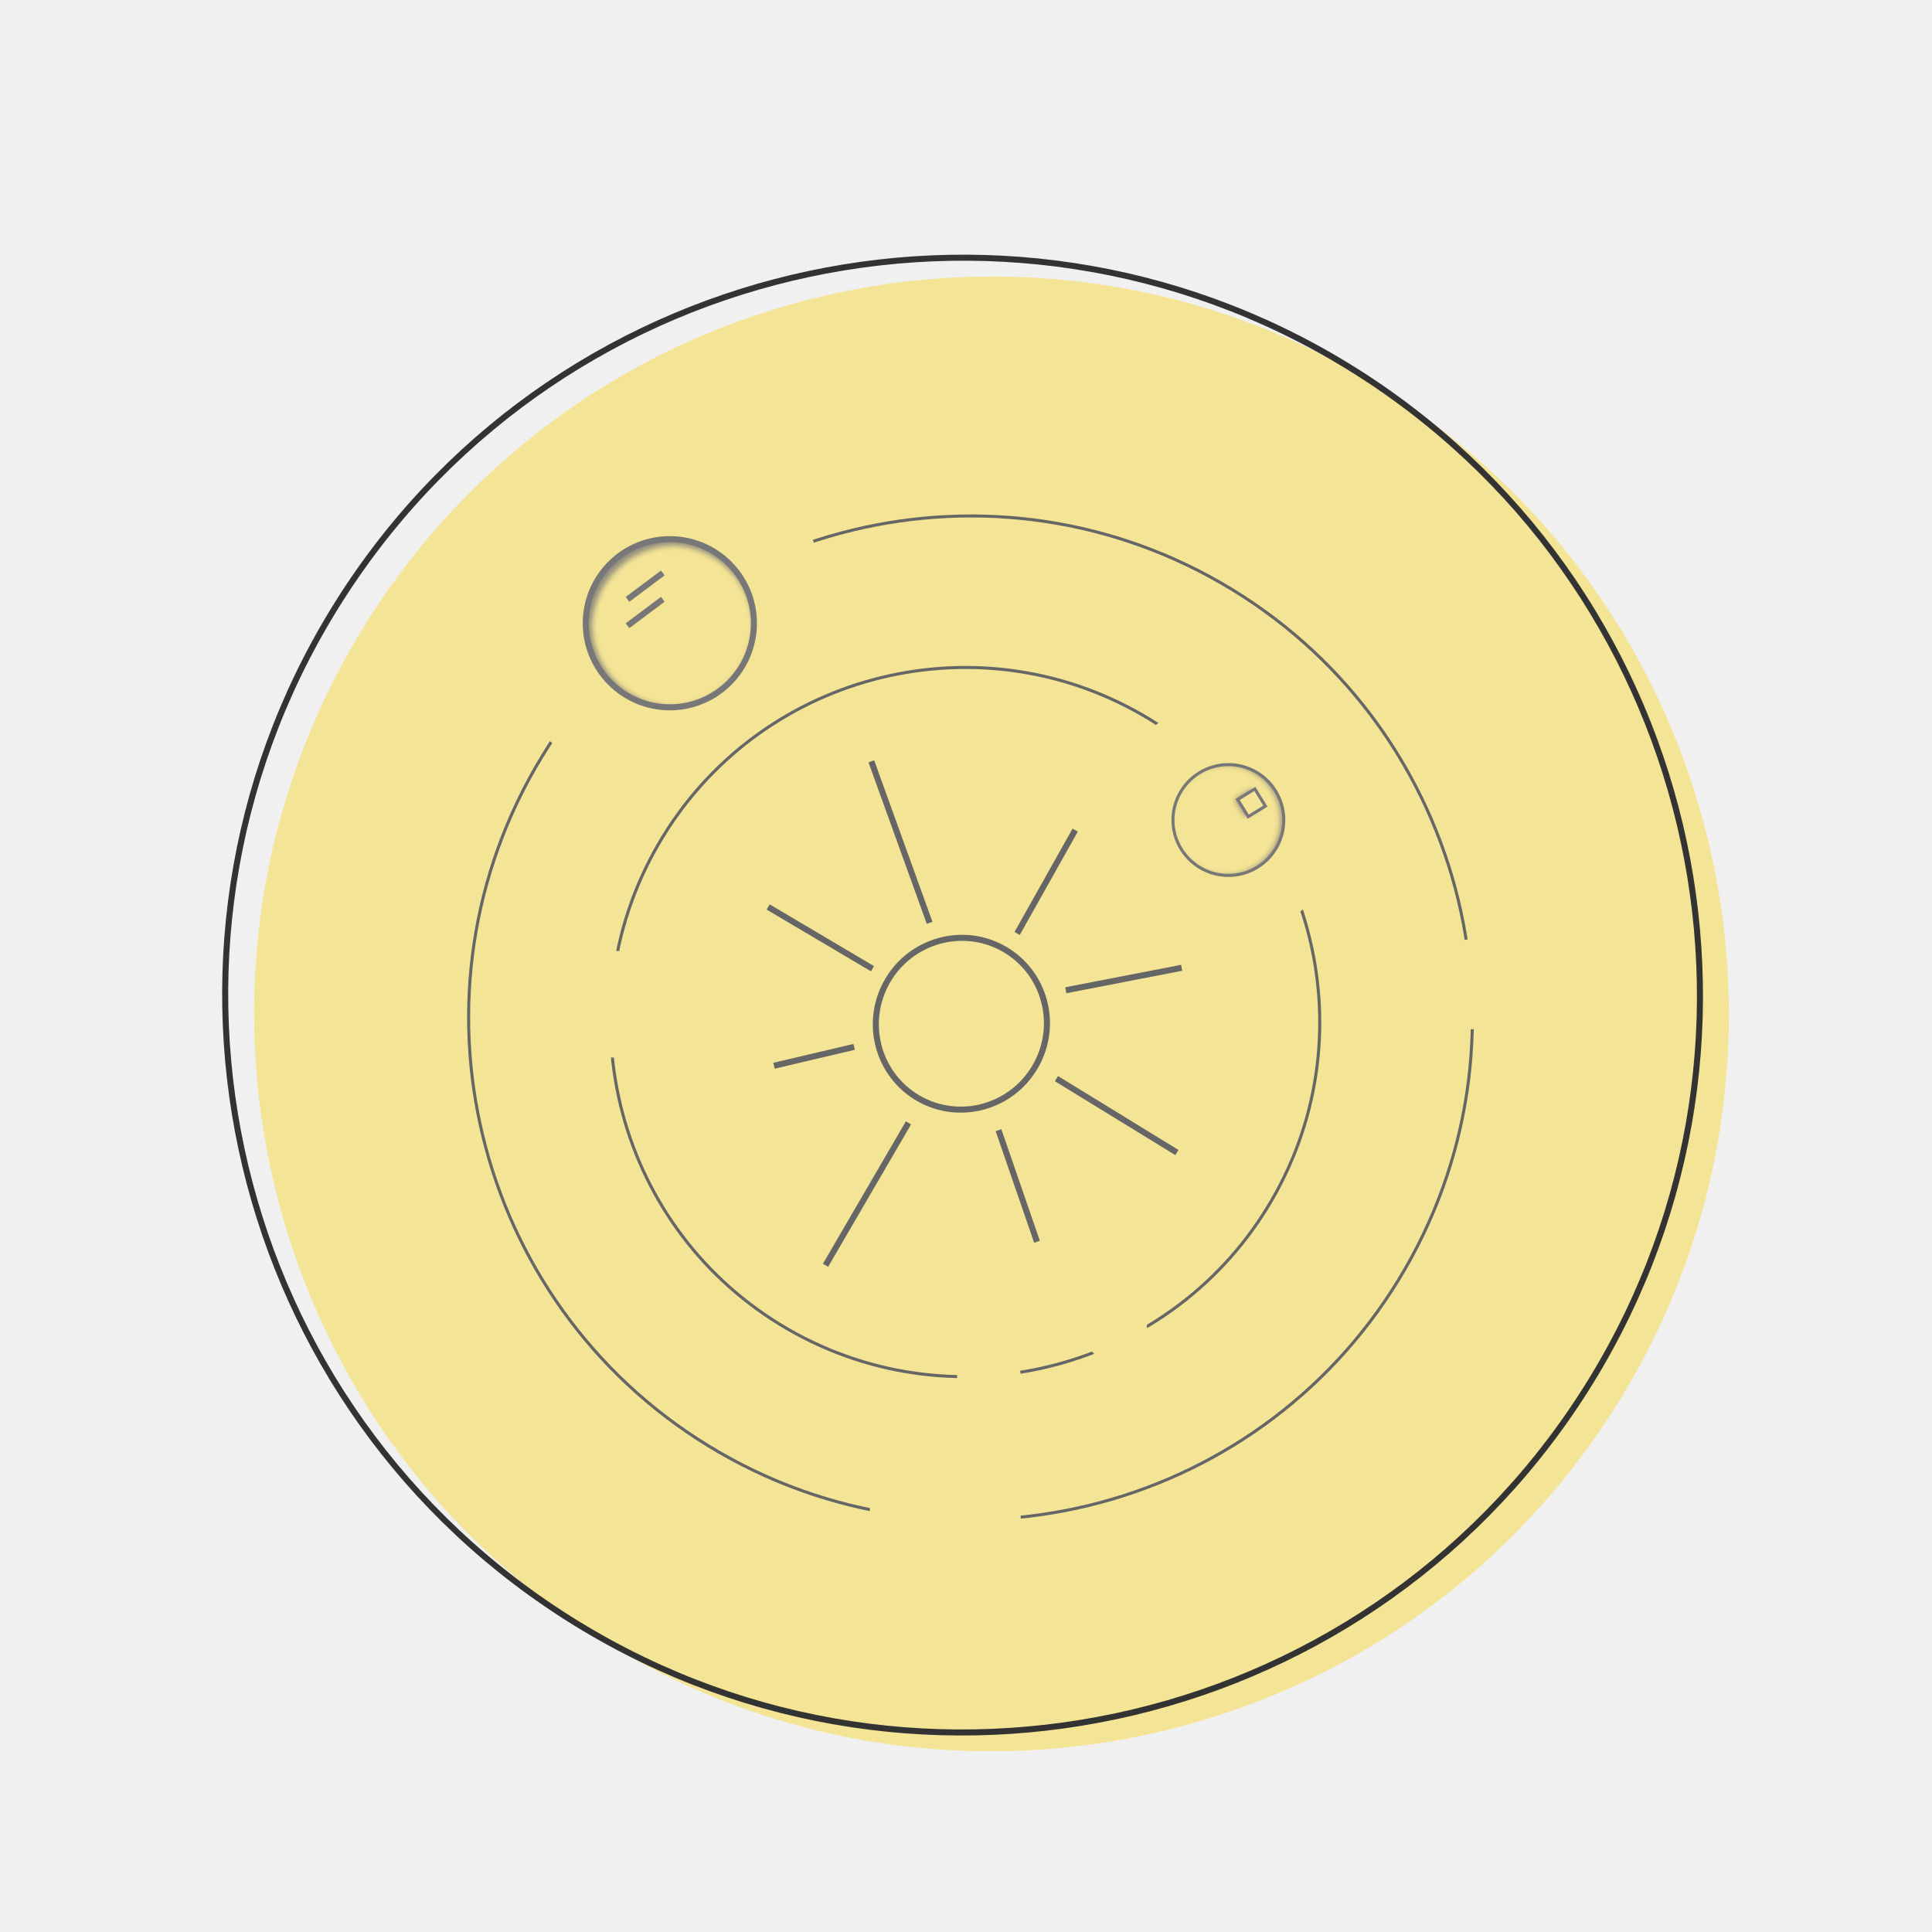
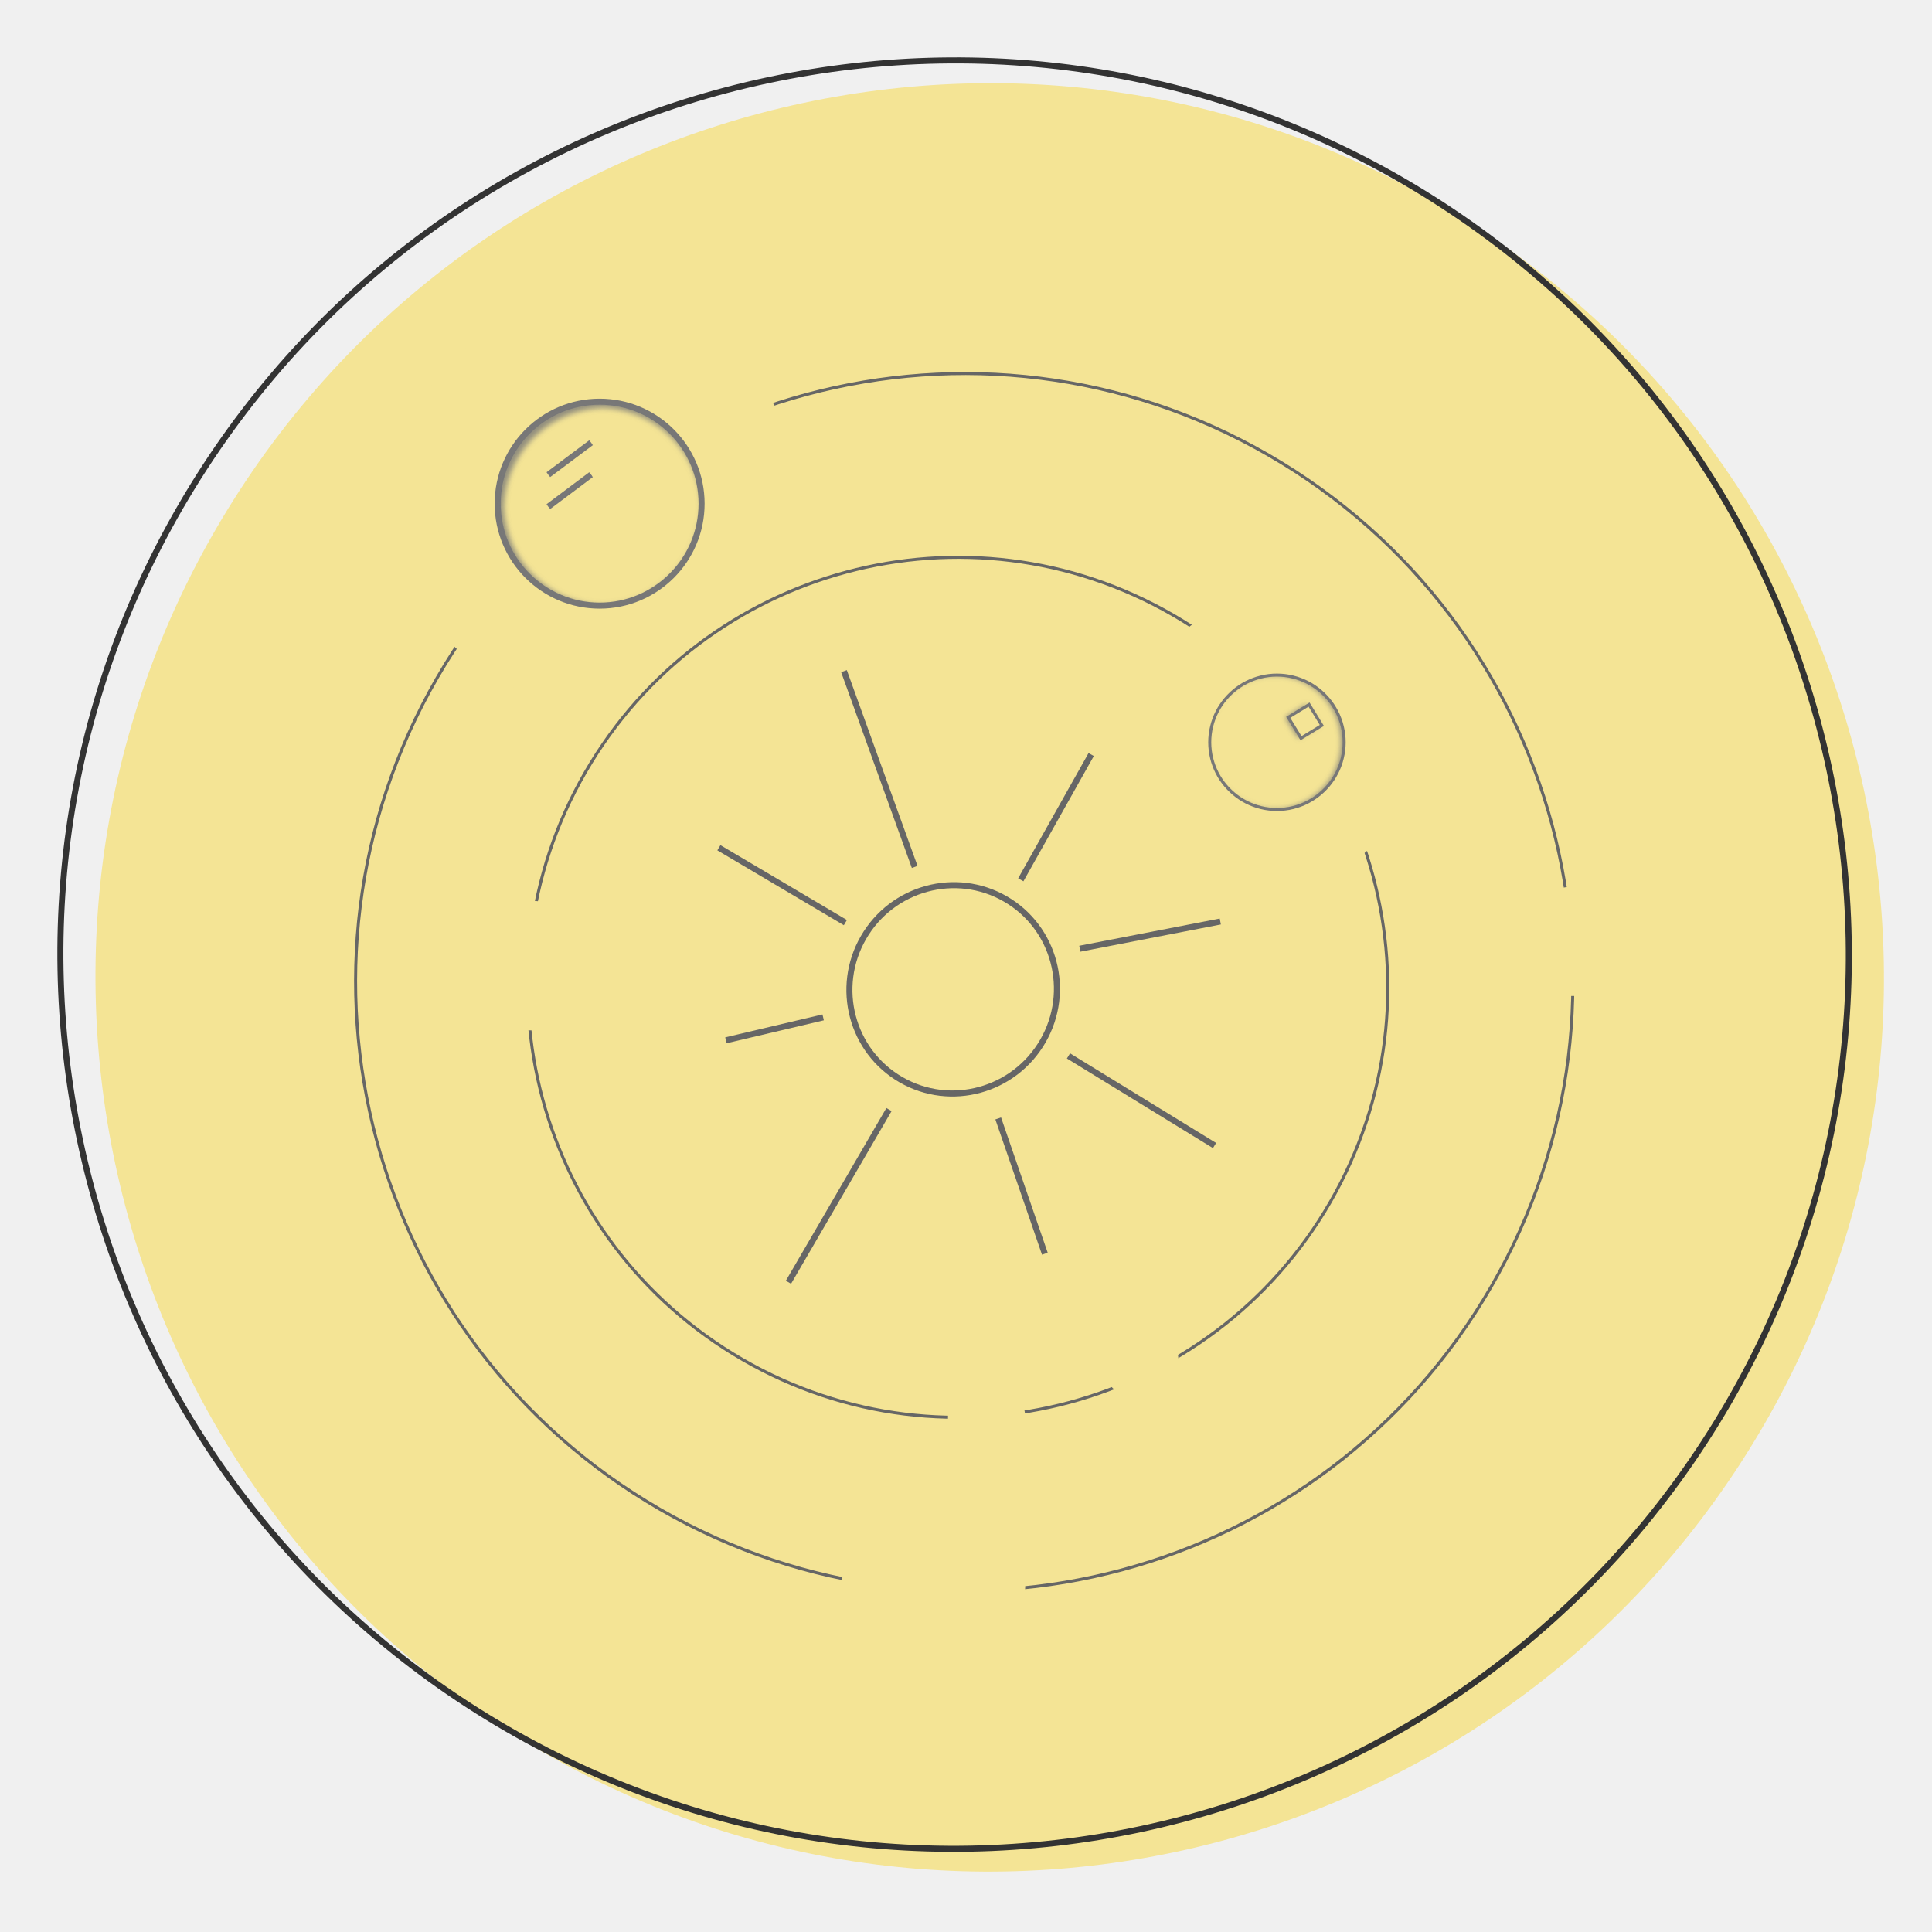
- <svg xmlns="http://www.w3.org/2000/svg" xmlns:xlink="http://www.w3.org/1999/xlink" version="1.1" preserveAspectRatio="xMidYMid meet" viewBox="0 0 640 640" width="128" height="128">
+ <svg xmlns="http://www.w3.org/2000/svg" xmlns:xlink="http://www.w3.org/1999/xlink" version="1.1" preserveAspectRatio="xMidYMid meet" viewBox="0 0 640 640" width="640" height="640">
  <defs>
-     <path d="M123.57 202.82C197 89.74 348.42 57.56 461.49 130.99C574.57 204.42 606.75 355.84 533.32 468.91C459.89 581.98 308.47 614.17 195.4 540.74C82.33 467.31 50.14 315.89 123.57 202.82Z" id="avFWYPghX" />
-     <path d="M113.99 196.59C187.42 83.52 338.83 51.33 451.91 124.76C564.98 198.2 597.17 349.61 523.74 462.69C450.3 575.76 298.89 607.94 185.81 534.51C72.74 461.08 40.56 309.67 113.99 196.59Z" id="b5WqnoHUv8" />
-     <path d="M332.73 314.43C346.25 322.24 350.84 339.64 342.97 353.27C335.1 366.9 317.74 371.62 304.22 363.82C290.69 356.01 286.1 338.61 293.97 324.98C301.84 311.35 319.2 306.63 332.73 314.43Z" id="e4pjllmvA7" />
-     <path d="M254.47 300.45L289.02 320.9" id="d4Gq1ixVtR" />
-     <path d="M288.64 252.2L307.95 305.7" id="o3DQ5VOLJN" />
-     <path d="M330.77 374.4L343.52 411.35" id="c1Eq1tNvhL" />
-     <path d="M356.17 274.99L336.94 309.21" id="b9WPjSnFh" />
-     <path d="M300.94 371.97L273.47 419.14" id="b2ZbLS0vMr" />
-     <path d="M349.96 357.31L389.86 381.79" id="afi7tqjOn" />
-     <path d="M353.07 328.03L391.44 320.59" id="etAIlmsi2" />
-     <path d="M256.39 353.04L282.95 346.79" id="aozgmz8e" />
-     <path d="M238.36 481.15C158.9 435.27 131.63 333.51 177.51 254.04C223.39 174.58 325.15 147.31 404.62 193.19C484.08 239.07 511.35 340.83 465.47 420.3C419.59 499.76 317.83 527.03 238.36 481.15Z" id="a2TkBm8DBX" />
-     <path d="M495.41 313.09C502.55 317.21 505 326.35 500.88 333.49C496.76 340.62 487.62 343.07 480.48 338.95C473.34 334.83 470.9 325.69 475.02 318.55C479.14 311.42 488.28 308.97 495.41 313.09Z" id="f2nnZGkLYG" />
-     <path d="M248.77 158.28C275.2 173.55 284.27 207.4 269.01 233.83C253.75 260.27 219.9 269.34 193.46 254.07C167.03 238.81 157.96 204.96 173.22 178.53C188.48 152.09 222.34 143.02 248.77 158.28Z" id="aoIQSTah" />
-     <path d="M325.63 480.28C337.59 487.18 341.7 502.5 334.79 514.46C327.89 526.42 312.57 530.52 300.61 523.61C288.65 516.71 284.55 501.4 291.45 489.44C298.36 477.48 313.67 473.37 325.63 480.28Z" id="e2FfFNEuGZ" />
-     <path d="M249.74 206.46C249.74 221.83 237.26 234.31 221.89 234.31C206.52 234.31 194.04 221.83 194.04 206.46C194.04 191.08 206.52 178.6 221.89 178.6C237.26 178.6 249.74 191.08 249.74 206.46Z" id="bbJBs4EYQ" />
-     <path d="M219.54 189.81L207.89 198.54" id="a11YadoSr" />
-     <path d="M219.54 198.54L207.89 207.26" id="a1AdPZwBMr" />
-     <path d="M218 279.84C250.41 223.69 322.31 204.43 378.45 236.84C434.6 269.26 453.86 341.16 421.45 397.3C389.03 453.44 317.13 472.71 260.99 440.29C204.85 407.88 185.58 335.98 218 279.84Z" id="k1lEleNqS" />
-     <path d="M336.73 461.45C333.82 466.49 327.37 468.22 322.32 465.31C317.28 462.4 315.55 455.94 318.46 450.9C321.37 445.85 327.83 444.12 332.87 447.04C337.92 449.95 339.65 456.4 336.73 461.45Z" id="f5OVRDE4O3" />
-     <path d="M218.62 341.5C213.74 349.94 202.92 352.84 194.47 347.97C186.02 343.09 183.12 332.27 188 323.82C192.88 315.37 203.7 312.47 212.14 317.35C220.59 322.23 223.49 333.05 218.62 341.5Z" id="a27HjxBOUM" />
-     <path d="M440.8 290.46C430.02 309.14 406.11 315.55 387.43 304.76C368.75 293.98 362.35 270.07 373.13 251.39C383.91 232.71 407.83 226.31 426.5 237.09C445.18 247.87 451.59 271.79 440.8 290.46Z" id="d6RSkd0wQ" />
-     <path d="M378.59 445.82C375.68 450.87 369.22 452.6 364.18 449.69C359.13 446.77 357.4 440.32 360.31 435.27C363.23 430.23 369.68 428.5 374.73 431.41C379.77 434.32 381.5 440.78 378.59 445.82Z" id="ml3hX53Fe" />
-     <path d="M409.51 253.47L410.77 253.69L411.99 254L413.19 254.39L414.34 254.85L415.46 255.39L416.53 256.01L417.55 256.69L418.53 257.43L419.45 258.24L420.32 259.11L421.12 260.03L421.87 261L422.55 262.03L423.16 263.1L423.7 264.22L424.17 265.37L424.56 266.56L424.86 267.79L425.09 269.05L425.22 270.33L425.27 271.64L425.22 272.95L425.09 274.24L424.86 275.5L424.56 276.72L424.17 277.92L423.7 279.07L423.16 280.19L422.55 281.26L421.87 282.28L421.12 283.26L420.32 284.18L419.45 285.05L418.53 285.85L417.55 286.6L416.53 287.28L415.46 287.89L414.34 288.43L413.19 288.9L411.99 289.29L410.77 289.59L409.51 289.82L408.22 289.95L406.91 290L405.6 289.95L404.32 289.82L403.06 289.59L401.83 289.29L400.64 288.9L399.49 288.43L398.37 287.89L397.3 287.28L396.27 286.6L395.3 285.85L394.38 285.05L393.51 284.18L392.7 283.26L391.96 282.28L391.28 281.26L390.66 280.19L390.12 279.07L389.66 277.92L389.27 276.72L388.96 275.5L388.74 274.24L388.6 272.95L388.56 271.64L388.6 270.33L388.74 269.05L388.96 267.79L389.27 266.56L389.66 265.37L390.12 264.22L390.66 263.1L391.28 262.03L391.96 261L392.7 260.03L393.51 259.11L394.38 258.24L395.3 257.43L396.27 256.69L397.3 256.01L398.37 255.39L399.49 254.85L400.64 254.39L401.83 254L403.06 253.69L404.32 253.47L405.6 253.33L406.91 253.29L408.22 253.33L409.51 253.47ZM413.49 270.53L419.18 267.03L415.68 261.34L409.99 264.84L413.49 270.53Z" id="e21z9wQBuM" />
+     <path d="M79.4 162.43C168.45 25.31 352.07 -13.72 489.19 75.33C626.32 164.37 665.35 348 576.3 485.12C487.25 622.24 303.63 661.27 166.51 572.22C29.38 483.17 -9.65 299.55 79.4 162.43Z" id="b2gtk9S1ah" />
+     <path d="M67.78 154.88C156.83 17.76 340.45 -21.27 477.57 67.78C614.69 156.83 653.72 340.45 564.67 477.57C475.63 614.69 292 653.72 154.88 564.67C17.76 475.63 -21.27 292 67.78 154.88Z" id="arw3eMRrH" />
+     <path d="M333.04 297.79C349.44 307.25 355 328.36 345.46 344.88C335.92 361.41 314.86 367.14 298.47 357.67C282.07 348.21 276.5 327.1 286.04 310.58C295.58 294.05 316.64 288.32 333.04 297.79Z" id="d6Pq4Nw23y" />
+     <path d="M238.14 280.83L280.04 305.63" id="bDpSm3b83" />
+     <path d="M279.58 222.32L303 287.19" id="c3j37MgVaW" />
+     <path d="M330.67 370.5L346.12 415.31" id="i18yg8iCpN" />
+     <path d="M361.47 249.95L338.15 291.45" id="a2cbwoTrlM" />
+     <path d="M294.49 367.55L261.19 424.76" id="a1MvNHOlA" />
+     <path d="M353.94 349.78L402.33 379.47" id="c3bQosb34" />
+     <path d="M357.7 314.28L404.24 305.26" id="g7u0d3tmSq" />
+     <path d="M240.47 344.61L272.68 337.02" id="a5rXuyvGIC" />
+     <path d="M218.6 499.96C122.24 444.32 89.17 320.92 144.81 224.55C200.45 128.18 323.85 95.12 420.22 150.75C516.59 206.39 549.65 329.8 494.02 426.16C438.38 522.53 314.97 555.6 218.6 499.96Z" id="a1XgWaeyAQ" />
+     <path d="M530.33 296.15C538.98 301.15 541.95 312.24 536.96 320.89C531.96 329.55 520.88 332.52 512.22 327.52C503.57 322.52 500.6 311.44 505.59 302.78C510.59 294.13 521.67 291.16 530.33 296.15Z" id="a1cnS91H8w" />
+     <path d="M231.23 108.43C263.28 126.93 274.28 167.98 255.77 200.04C237.27 232.1 196.22 243.1 164.16 224.59C132.1 206.08 121.1 165.03 139.61 132.97C158.12 100.92 199.17 89.92 231.23 108.43Z" id="e3A5Q6Hgew" />
+     <path d="M324.44 498.9C338.94 507.28 343.92 525.85 335.54 540.35C327.17 554.85 308.6 559.83 294.1 551.46C279.59 543.08 274.62 524.51 282.99 510.01C291.36 495.51 309.94 490.53 324.44 498.9Z" id="gWI2dMs3D" />
+     <path d="M232.41 166.84C232.41 185.49 217.28 200.62 198.63 200.62C179.99 200.62 164.86 185.49 164.86 166.84C164.86 148.2 179.99 133.07 198.63 133.07C217.28 133.07 232.41 148.2 232.41 166.84Z" id="aiyEOqbfp" />
+     <path d="M195.79 146.66L181.65 157.24" id="c8IWv62YAj" />
+     <path d="M195.79 157.24L181.65 167.82" id="bH7h4WqYx" />
+     <path d="M193.91 255.83C233.22 187.75 320.41 164.39 388.49 203.69C456.57 243 479.94 330.19 440.63 398.27C401.32 466.36 314.13 489.72 246.05 450.41C177.97 411.1 154.6 323.92 193.91 255.83Z" id="ap0z1cgqo" />
+     <path d="M337.9 476.07C334.37 482.18 326.54 484.28 320.43 480.75C314.31 477.22 312.21 469.39 315.74 463.27C319.27 457.16 327.1 455.06 333.22 458.59C339.33 462.12 341.43 469.95 337.9 476.07Z" id="bbdvt9YCEG" />
+     <path d="M194.66 330.6C188.74 340.85 175.62 344.37 165.38 338.45C155.13 332.53 151.61 319.41 157.53 309.17C163.45 298.92 176.57 295.4 186.81 301.32C197.06 307.24 200.58 320.36 194.66 330.6Z" id="a4bDWAg8CC" />
+     <path d="M464.11 268.72C451.03 291.36 422.03 299.14 399.38 286.06C376.73 272.98 368.96 243.98 382.04 221.33C395.11 198.69 424.11 190.92 446.76 203.99C469.41 217.07 477.18 246.07 464.11 268.72Z" id="c1Xj7pQEj" />
+     <path d="M388.65 457.12C385.12 463.24 377.29 465.33 371.18 461.8C365.06 458.27 362.97 450.44 366.5 444.33C370.03 438.21 377.86 436.12 383.97 439.65C390.09 443.18 392.18 451.01 388.65 457.12Z" id="cBn6Vjwhu" />
+     <path d="M425.69 223.79L427 223.99L428.29 224.27L429.54 224.61L430.77 225.03L431.96 225.51L433.12 226.06L434.24 226.67L435.32 227.35L436.35 228.08L437.34 228.87L438.29 229.72L439.18 230.61L440.03 231.56L440.82 232.55L441.55 233.58L442.22 234.66L442.84 235.78L443.39 236.94L443.87 238.13L444.29 239.36L444.63 240.61L444.91 241.9L445.1 243.21L445.23 244.54L445.27 245.89L445.23 247.25L445.1 248.58L444.91 249.89L444.63 251.18L444.29 252.43L443.87 253.66L443.39 254.85L442.84 256.01L442.22 257.13L441.55 258.21L440.82 259.24L440.03 260.23L439.18 261.18L438.29 262.07L437.34 262.92L436.35 263.71L435.32 264.44L434.24 265.11L433.12 265.73L431.96 266.28L430.77 266.76L429.54 267.18L428.29 267.52L427 267.8L425.69 267.99L424.36 268.12L423 268.16L421.65 268.12L420.32 267.99L419.01 267.8L417.72 267.52L416.47 267.18L415.24 266.76L414.05 266.28L412.89 265.73L411.77 265.11L410.69 264.44L409.66 263.71L408.67 262.92L407.72 262.07L406.83 261.18L405.98 260.23L405.19 259.24L404.46 258.21L403.78 257.13L403.17 256.01L402.62 254.85L402.14 253.66L401.72 252.43L401.38 251.18L401.1 249.89L400.9 248.58L400.78 247.25L400.74 245.89L400.78 244.54L400.9 243.21L401.1 241.9L401.38 240.61L401.72 239.36L402.14 238.13L402.62 236.94L403.17 235.78L403.78 234.66L404.46 233.58L405.19 232.55L405.98 231.56L406.83 230.61L407.72 229.72L408.67 228.87L409.66 228.08L410.69 227.35L411.77 226.67L412.89 226.06L414.05 225.51L415.24 225.03L416.47 224.61L417.72 224.27L419.01 223.99L420.32 223.79L421.65 223.67L423 223.63L424.36 223.67L425.69 223.79ZM430.98 244.54L437.88 240.31L433.64 233.4L426.74 237.64L430.98 244.54Z" id="a8FfjX9q2V" />
  </defs>
  <g>
    <g>
      <g>
-         <use xlink:href="#avFWYPghX" opacity="1" fill="#f4e495" fill-opacity="1" />
+         <use xlink:href="#b2gtk9S1ah" opacity="1" fill="#f4e495" fill-opacity="1" />
      </g>
      <g>
        <g>
-           <use xlink:href="#b5WqnoHUv8" opacity="1" fill-opacity="0" stroke="#333333" stroke-width="2" stroke-opacity="1" />
+           <use xlink:href="#arw3eMRrH" opacity="1" fill-opacity="0" stroke="#333333" stroke-width="2" stroke-opacity="1" />
        </g>
      </g>
    </g>
    <g>
      <g>
        <g>
-           <use xlink:href="#e4pjllmvA7" opacity="1" fill-opacity="0" stroke="#666666" stroke-width="2" stroke-opacity="1" />
+           <use xlink:href="#d6Pq4Nw23y" opacity="1" fill-opacity="0" stroke="#666666" stroke-width="2" stroke-opacity="1" />
        </g>
      </g>
      <g>
        <g>
-           <use xlink:href="#d4Gq1ixVtR" opacity="1" fill-opacity="0" stroke="#666666" stroke-width="2" stroke-opacity="1" />
+           <use xlink:href="#bDpSm3b83" opacity="1" fill-opacity="0" stroke="#666666" stroke-width="2" stroke-opacity="1" />
        </g>
      </g>
      <g>
        <g>
-           <use xlink:href="#o3DQ5VOLJN" opacity="1" fill-opacity="0" stroke="#666666" stroke-width="2" stroke-opacity="1" />
+           <use xlink:href="#c3j37MgVaW" opacity="1" fill-opacity="0" stroke="#666666" stroke-width="2" stroke-opacity="1" />
        </g>
      </g>
      <g>
        <g>
-           <use xlink:href="#c1Eq1tNvhL" opacity="1" fill-opacity="0" stroke="#666666" stroke-width="2" stroke-opacity="1" />
+           <use xlink:href="#i18yg8iCpN" opacity="1" fill-opacity="0" stroke="#666666" stroke-width="2" stroke-opacity="1" />
        </g>
      </g>
      <g>
        <g>
-           <use xlink:href="#b9WPjSnFh" opacity="1" fill-opacity="0" stroke="#666666" stroke-width="2" stroke-opacity="1" />
+           <use xlink:href="#a2cbwoTrlM" opacity="1" fill-opacity="0" stroke="#666666" stroke-width="2" stroke-opacity="1" />
        </g>
      </g>
      <g>
        <g>
-           <use xlink:href="#b2ZbLS0vMr" opacity="1" fill-opacity="0" stroke="#666666" stroke-width="2" stroke-opacity="1" />
+           <use xlink:href="#a1MvNHOlA" opacity="1" fill-opacity="0" stroke="#666666" stroke-width="2" stroke-opacity="1" />
        </g>
      </g>
      <g>
        <g>
-           <use xlink:href="#afi7tqjOn" opacity="1" fill-opacity="0" stroke="#666666" stroke-width="2" stroke-opacity="1" />
+           <use xlink:href="#c3bQosb34" opacity="1" fill-opacity="0" stroke="#666666" stroke-width="2" stroke-opacity="1" />
        </g>
      </g>
      <g>
        <g>
-           <use xlink:href="#etAIlmsi2" opacity="1" fill-opacity="0" stroke="#666666" stroke-width="2" stroke-opacity="1" />
+           <use xlink:href="#g7u0d3tmSq" opacity="1" fill-opacity="0" stroke="#666666" stroke-width="2" stroke-opacity="1" />
        </g>
      </g>
      <g>
        <g>
-           <use xlink:href="#aozgmz8e" opacity="1" fill-opacity="0" stroke="#666666" stroke-width="2" stroke-opacity="1" />
+           <use xlink:href="#a5rXuyvGIC" opacity="1" fill-opacity="0" stroke="#666666" stroke-width="2" stroke-opacity="1" />
        </g>
      </g>
    </g>
    <g>
      <g>
        <g>
-           <use xlink:href="#a2TkBm8DBX" opacity="1" fill-opacity="0" stroke="#666666" stroke-width="1" stroke-opacity="1" />
+           <use xlink:href="#a1XgWaeyAQ" opacity="1" fill-opacity="0" stroke="#666666" stroke-width="1" stroke-opacity="1" />
        </g>
      </g>
      <g>
-         <use xlink:href="#f2nnZGkLYG" opacity="1" fill="#f4e495" fill-opacity="1" />
+         <use xlink:href="#a1cnS91H8w" opacity="1" fill="#f4e495" fill-opacity="1" />
      </g>
      <g>
-         <use xlink:href="#aoIQSTah" opacity="1" fill="#f4e495" fill-opacity="1" />
+         <use xlink:href="#e3A5Q6Hgew" opacity="1" fill="#f4e495" fill-opacity="1" />
      </g>
      <g>
-         <use xlink:href="#e2FfFNEuGZ" opacity="1" fill="#f4e495" fill-opacity="1" />
+         <use xlink:href="#gWI2dMs3D" opacity="1" fill="#f4e495" fill-opacity="1" />
      </g>
    </g>
    <g>
      <g>
        <g>
-           <use xlink:href="#bbJBs4EYQ" opacity="1" fill-opacity="0" stroke="#777777" stroke-width="2" stroke-opacity="1" />
+           <use xlink:href="#aiyEOqbfp" opacity="1" fill-opacity="0" stroke="#777777" stroke-width="2" stroke-opacity="1" />
        </g>
        <g>
-           <filter id="shadow15726469" x="185.04" y="169.6" width="74.7" height="74.7" filterUnits="userSpaceOnUse" primitiveUnits="userSpaceOnUse">
+           <filter id="shadow9863994" x="155.86" y="124.07" width="86.55" height="86.55" filterUnits="userSpaceOnUse" primitiveUnits="userSpaceOnUse">
            <feFlood />
            <feComposite in2="SourceAlpha" operator="out" />
            <feGaussianBlur stdDeviation="1" />
            <feOffset dx="1" dy="1" result="afterOffset" />
            <feFlood flood-color="#777777" flood-opacity="0.8" />
            <feComposite in2="afterOffset" operator="in" />
            <feMorphology operator="dilate" radius="1" />
            <feComposite in2="SourceAlpha" operator="in" />
          </filter>
-           <path d="M249.74 206.46C249.74 221.83 237.26 234.31 221.89 234.31C206.52 234.31 194.04 221.83 194.04 206.46C194.04 191.08 206.52 178.6 221.89 178.6C237.26 178.6 249.74 191.08 249.74 206.46Z" id="dbvHpvsXL" fill="white" fill-opacity="1" filter="url(#shadow15726469)" />
+           <path d="M232.41 166.84C232.41 185.49 217.28 200.62 198.63 200.62C179.99 200.62 164.86 185.49 164.86 166.84C164.86 148.2 179.99 133.07 198.63 133.07C217.28 133.07 232.41 148.2 232.41 166.84Z" id="bgHLR1dXf" fill="white" fill-opacity="1" filter="url(#shadow9863994)" />
        </g>
      </g>
      <g>
        <g>
-           <use xlink:href="#a11YadoSr" opacity="1" fill-opacity="0" stroke="#777777" stroke-width="2" stroke-opacity="1" />
+           <use xlink:href="#c8IWv62YAj" opacity="1" fill-opacity="0" stroke="#777777" stroke-width="2" stroke-opacity="1" />
        </g>
        <g>
-           <filter id="shadow14495496" x="198.89" y="180.81" width="30.65" height="27.72" filterUnits="userSpaceOnUse" primitiveUnits="userSpaceOnUse">
+           <filter id="shadow11118556" x="172.65" y="137.66" width="33.13" height="29.58" filterUnits="userSpaceOnUse" primitiveUnits="userSpaceOnUse">
            <feFlood />
            <feComposite in2="SourceAlpha" operator="out" />
            <feGaussianBlur stdDeviation="1" />
            <feOffset dx="1" dy="1" result="afterOffset" />
            <feFlood flood-color="#777777" flood-opacity="0.8" />
            <feComposite in2="afterOffset" operator="in" />
            <feMorphology operator="dilate" radius="1" />
            <feComposite in2="SourceAlpha" operator="in" />
          </filter>
-           <path d="M219.54 189.81L207.89 198.54" id="e2ww8aM0iw" fill="none" stroke="white" filter="url(#shadow14495496)" />
+           <path d="M195.79 146.66L181.65 157.24" id="b2OlQKQ4oU" fill="none" stroke="white" filter="url(#shadow11118556)" />
        </g>
      </g>
      <g>
        <g>
-           <use xlink:href="#a1AdPZwBMr" opacity="1" fill-opacity="0" stroke="#777777" stroke-width="2" stroke-opacity="1" />
+           <use xlink:href="#bH7h4WqYx" opacity="1" fill-opacity="0" stroke="#777777" stroke-width="2" stroke-opacity="1" />
        </g>
        <g>
-           <filter id="shadow15262486" x="198.89" y="189.54" width="30.65" height="27.72" filterUnits="userSpaceOnUse" primitiveUnits="userSpaceOnUse">
+           <filter id="shadow13010766" x="172.65" y="148.24" width="33.13" height="29.58" filterUnits="userSpaceOnUse" primitiveUnits="userSpaceOnUse">
            <feFlood />
            <feComposite in2="SourceAlpha" operator="out" />
            <feGaussianBlur stdDeviation="1" />
            <feOffset dx="1" dy="1" result="afterOffset" />
            <feFlood flood-color="#777777" flood-opacity="0.8" />
            <feComposite in2="afterOffset" operator="in" />
            <feMorphology operator="dilate" radius="1" />
            <feComposite in2="SourceAlpha" operator="in" />
          </filter>
-           <path d="M219.54 198.54L207.89 207.26" id="b7FmycLG9D" fill="none" stroke="white" filter="url(#shadow15262486)" />
+           <path d="M195.79 157.24L181.65 167.82" id="g1fStRhyMZ" fill="none" stroke="white" filter="url(#shadow13010766)" />
        </g>
      </g>
    </g>
    <g>
      <g>
        <g>
-           <use xlink:href="#k1lEleNqS" opacity="1" fill-opacity="0" stroke="#666666" stroke-width="1" stroke-opacity="1" />
+           <use xlink:href="#ap0z1cgqo" opacity="1" fill-opacity="0" stroke="#666666" stroke-width="1" stroke-opacity="1" />
        </g>
      </g>
      <g>
-         <use xlink:href="#f5OVRDE4O3" opacity="1" fill="#f4e495" fill-opacity="1" />
+         <use xlink:href="#bbdvt9YCEG" opacity="1" fill="#f4e495" fill-opacity="1" />
      </g>
      <g>
-         <use xlink:href="#a27HjxBOUM" opacity="1" fill="#f4e495" fill-opacity="1" />
+         <use xlink:href="#a4bDWAg8CC" opacity="1" fill="#f4e495" fill-opacity="1" />
      </g>
      <g>
-         <use xlink:href="#d6RSkd0wQ" opacity="1" fill="#f4e495" fill-opacity="1" />
+         <use xlink:href="#c1Xj7pQEj" opacity="1" fill="#f4e495" fill-opacity="1" />
      </g>
      <g>
-         <use xlink:href="#ml3hX53Fe" opacity="1" fill="#f4e495" fill-opacity="1" />
+         <use xlink:href="#cBn6Vjwhu" opacity="1" fill="#f4e495" fill-opacity="1" />
      </g>
    </g>
    <g>
      <g>
-         <use xlink:href="#e21z9wQBuM" opacity="1" fill-opacity="0" stroke="#777777" stroke-width="1" stroke-opacity="1" />
+         <use xlink:href="#a8FfjX9q2V" opacity="1" fill-opacity="0" stroke="#777777" stroke-width="1" stroke-opacity="1" />
      </g>
      <g>
-         <filter id="shadow13961946" x="380.56" y="245.29" width="53.71" height="52.71" filterUnits="userSpaceOnUse" primitiveUnits="userSpaceOnUse">
+         <filter id="shadow9068485" x="392.74" y="215.63" width="61.52" height="60.52" filterUnits="userSpaceOnUse" primitiveUnits="userSpaceOnUse">
          <feFlood />
          <feComposite in2="SourceAlpha" operator="out" />
          <feGaussianBlur stdDeviation="1" />
          <feOffset dx="-1" dy="0" result="afterOffset" />
          <feFlood flood-color="#777777" flood-opacity="0.8" />
          <feComposite in2="afterOffset" operator="in" />
          <feMorphology operator="dilate" radius="0" />
          <feComposite in2="SourceAlpha" operator="in" />
        </filter>
-         <path d="M409.51 253.47L410.77 253.69L411.99 254L413.19 254.39L414.34 254.85L415.46 255.39L416.53 256.01L417.55 256.69L418.53 257.43L419.45 258.24L420.32 259.11L421.12 260.03L421.87 261L422.55 262.03L423.16 263.1L423.7 264.22L424.17 265.37L424.56 266.56L424.86 267.79L425.09 269.05L425.22 270.33L425.27 271.64L425.22 272.95L425.09 274.24L424.86 275.5L424.56 276.72L424.17 277.92L423.7 279.07L423.16 280.19L422.55 281.26L421.87 282.28L421.12 283.26L420.32 284.18L419.45 285.05L418.53 285.85L417.55 286.6L416.53 287.28L415.46 287.89L414.34 288.43L413.19 288.9L411.99 289.29L410.77 289.59L409.51 289.82L408.22 289.95L406.91 290L405.6 289.95L404.32 289.82L403.06 289.59L401.83 289.29L400.64 288.9L399.49 288.43L398.37 287.89L397.3 287.28L396.27 286.6L395.3 285.85L394.38 285.05L393.51 284.18L392.7 283.26L391.96 282.28L391.28 281.26L390.66 280.19L390.12 279.07L389.66 277.92L389.27 276.72L388.96 275.5L388.74 274.24L388.6 272.95L388.56 271.64L388.6 270.33L388.74 269.05L388.96 267.79L389.27 266.56L389.66 265.37L390.12 264.22L390.66 263.1L391.28 262.03L391.96 261L392.7 260.03L393.51 259.11L394.38 258.24L395.3 257.43L396.27 256.69L397.3 256.01L398.37 255.39L399.49 254.85L400.64 254.39L401.83 254L403.06 253.69L404.32 253.47L405.6 253.33L406.91 253.29L408.22 253.33L409.51 253.47ZM413.49 270.53L419.18 267.03L415.68 261.34L409.99 264.84L413.49 270.53Z" id="cfCtzFy1" fill="white" fill-opacity="1" filter="url(#shadow13961946)" />
+         <path d="M425.69 223.79L427 223.99L428.29 224.27L429.54 224.61L430.77 225.03L431.96 225.51L433.12 226.06L434.24 226.67L435.32 227.35L436.35 228.08L437.34 228.87L438.29 229.72L439.18 230.61L440.03 231.56L440.82 232.55L441.55 233.58L442.22 234.66L442.84 235.78L443.39 236.94L443.87 238.13L444.29 239.36L444.63 240.61L444.91 241.9L445.1 243.21L445.23 244.54L445.27 245.89L445.23 247.25L445.1 248.58L444.91 249.89L444.63 251.18L444.29 252.43L443.87 253.66L443.39 254.85L442.84 256.01L442.22 257.13L441.55 258.21L440.82 259.24L440.03 260.23L439.18 261.18L438.29 262.07L437.34 262.92L436.35 263.71L435.32 264.44L434.24 265.11L433.12 265.73L431.96 266.28L430.77 266.76L429.54 267.18L428.29 267.52L427 267.8L425.69 267.99L424.36 268.12L423 268.16L421.65 268.12L420.32 267.99L419.01 267.8L417.72 267.52L416.47 267.18L415.24 266.76L414.05 266.28L412.89 265.73L411.77 265.11L410.69 264.44L409.66 263.71L408.67 262.92L407.72 262.07L406.83 261.18L405.98 260.23L405.19 259.24L404.46 258.21L403.78 257.13L403.17 256.01L402.62 254.85L402.14 253.66L401.72 252.43L401.38 251.18L401.1 249.89L400.9 248.58L400.78 247.25L400.74 245.89L400.78 244.54L400.9 243.21L401.1 241.9L401.38 240.61L401.72 239.36L402.14 238.13L402.62 236.94L403.17 235.78L403.78 234.66L404.46 233.58L405.19 232.55L405.98 231.56L406.83 230.61L407.72 229.72L408.67 228.87L409.66 228.08L410.69 227.35L411.77 226.67L412.89 226.06L414.05 225.51L415.24 225.03L416.47 224.61L417.72 224.27L419.01 223.99L420.32 223.79L421.65 223.67L423 223.63L424.36 223.67L425.69 223.79ZM430.98 244.54L437.88 240.31L433.64 233.4L426.74 237.64L430.98 244.54Z" id="b2MHccHyn" fill="white" fill-opacity="1" filter="url(#shadow9068485)" />
      </g>
    </g>
  </g>
</svg>
